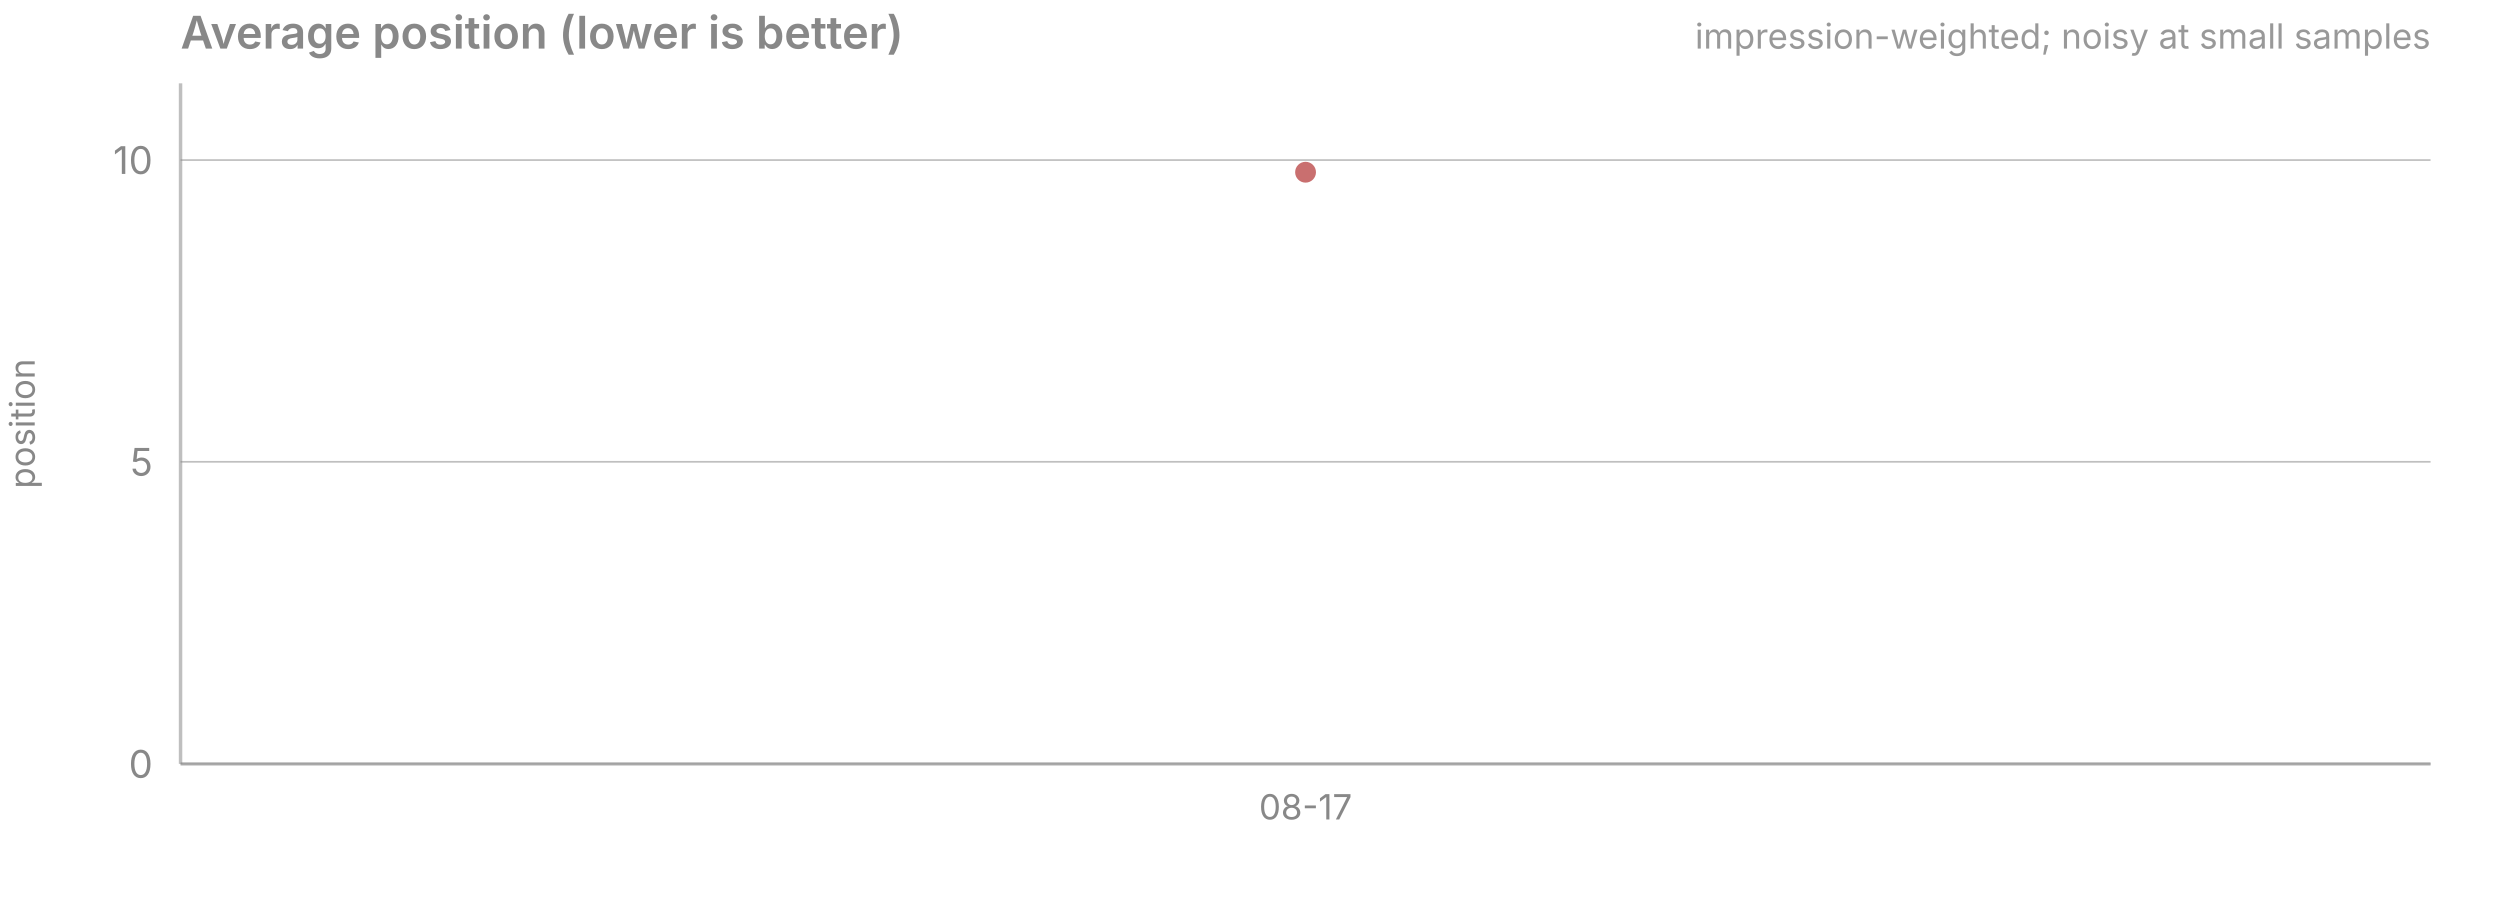
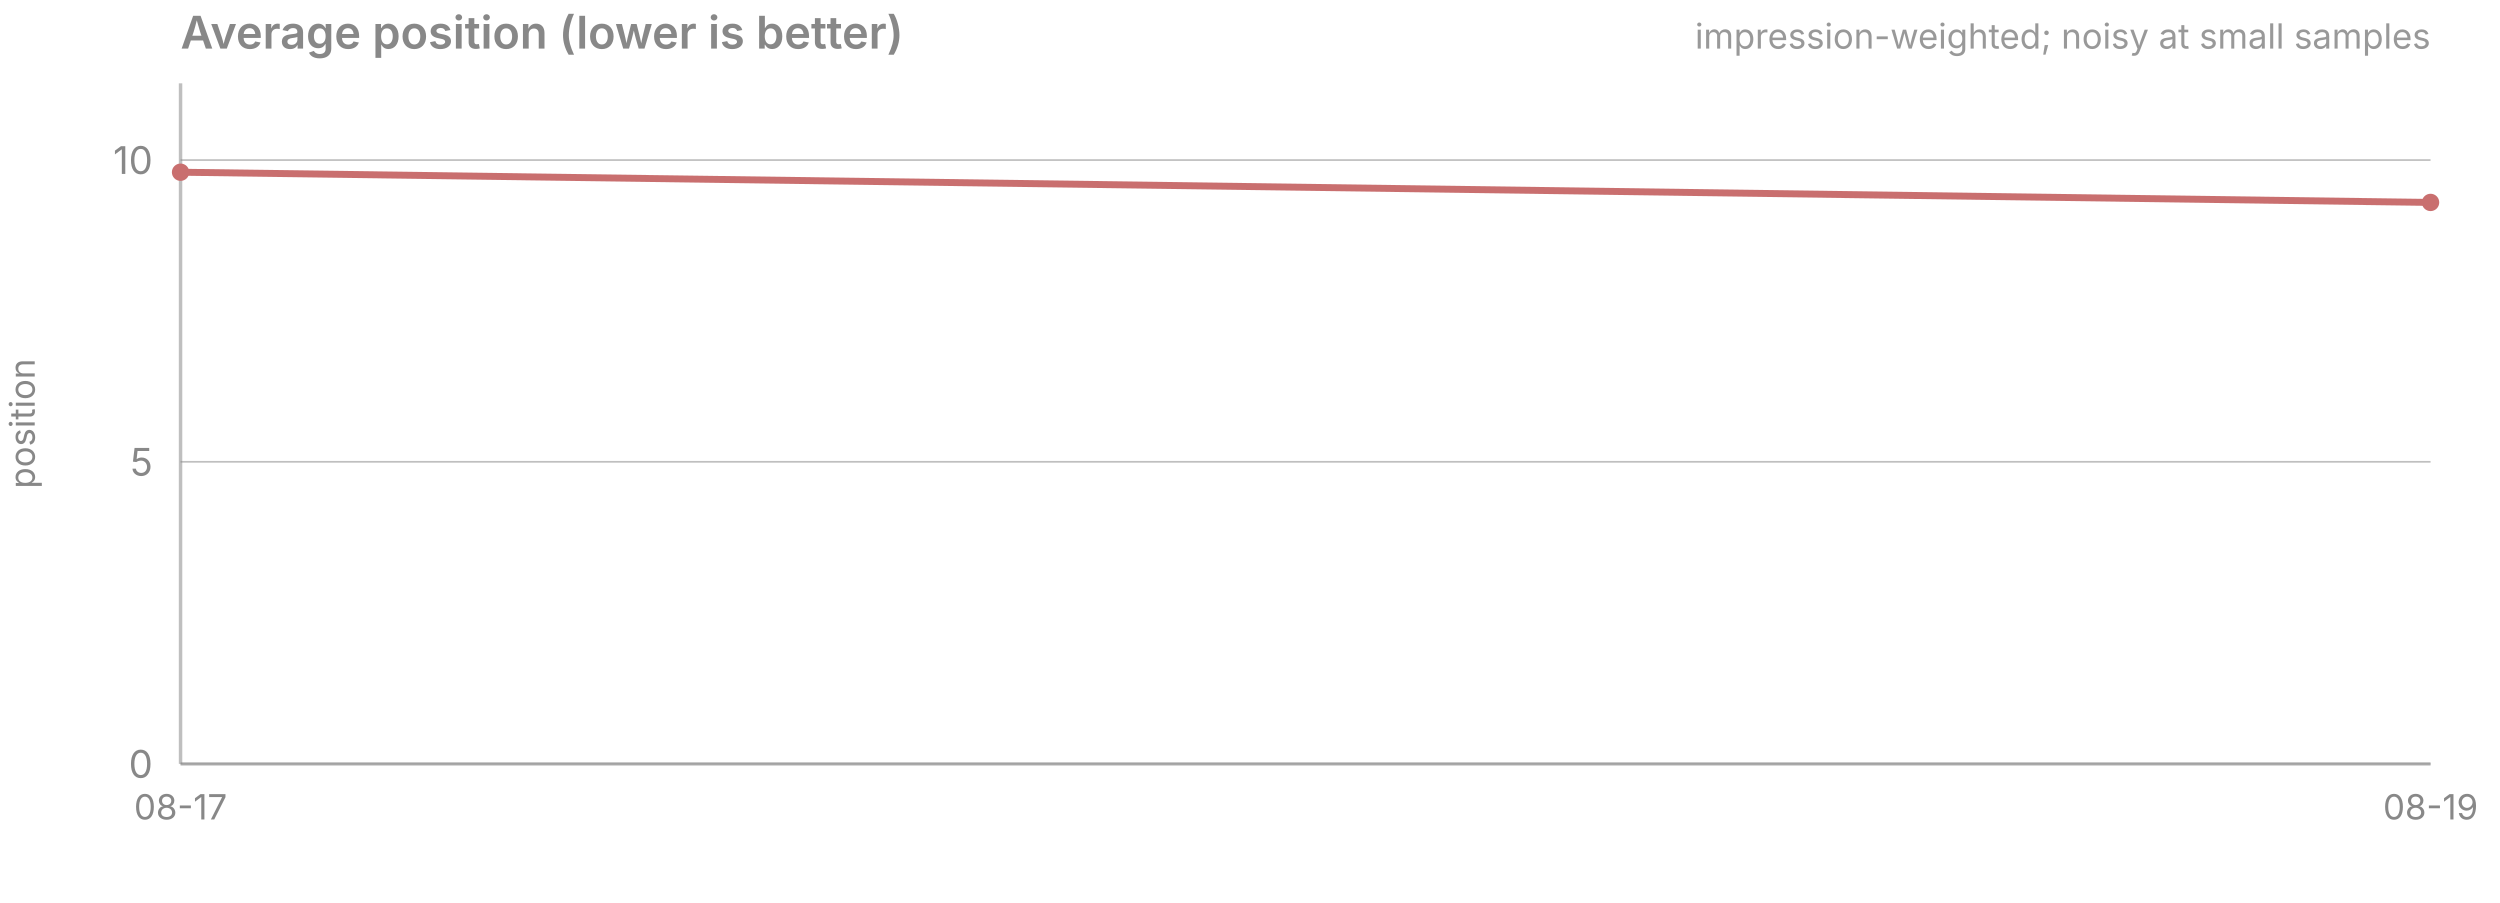
<svg xmlns="http://www.w3.org/2000/svg" viewBox="0 0 720 260" width="720" height="260" font-family="system-ui, -apple-system, sans-serif" role="img" aria-label="Average position (lower is better)">
  <text x="52" y="14" font-size="13" font-weight="600" fill="#888">Average position (lower is better)</text>
  <text x="700" y="14" text-anchor="end" font-size="10" fill="#999">impression-weighted; noisy at small samples</text>
  <line x1="52" y1="220.0" x2="700" y2="220.0" stroke="#8888" stroke-width="0.5" />
  <text x="44" y="224.0" text-anchor="end" font-size="11" fill="#888">0</text>
  <line x1="52" y1="133.0" x2="700" y2="133.0" stroke="#8888" stroke-width="0.5" />
  <text x="44" y="137.0" text-anchor="end" font-size="11" fill="#888">5</text>
  <line x1="52" y1="46.1" x2="700" y2="46.1" stroke="#8888" stroke-width="0.5" />
  <text x="44" y="50.1" text-anchor="end" font-size="11" fill="#888">10</text>
  <line x1="52" y1="24" x2="52" y2="220" stroke="#8888" stroke-width="1" />
  <line x1="52" y1="220" x2="700" y2="220" stroke="#8888" stroke-width="1" />
-   <circle cx="376.0" cy="49.6" r="3" fill="#c96f6f" />
-   <circle cx="376.0" cy="49.6" r="2.5" fill="#c96f6f" />
-   <text x="376.0" y="236" text-anchor="middle" font-size="10" fill="#888">08-17</text>
+   <polyline points="52.0,49.6 700.0,58.3" fill="none" stroke="#c96f6f" stroke-width="2" stroke-linejoin="round" />
+   <circle cx="52.0" cy="49.6" r="2.5" fill="#c96f6f" />
+   <circle cx="700.0" cy="58.3" r="2.5" fill="#c96f6f" />
+   <text x="52.0" y="236" text-anchor="middle" font-size="10" fill="#888">08-17</text>
+   <text x="700.0" y="236" text-anchor="middle" font-size="10" fill="#888">08-19</text>
  <text x="10" y="122" font-size="10" fill="#888" transform="rotate(-90 10 122)" text-anchor="middle">position</text>
</svg>
